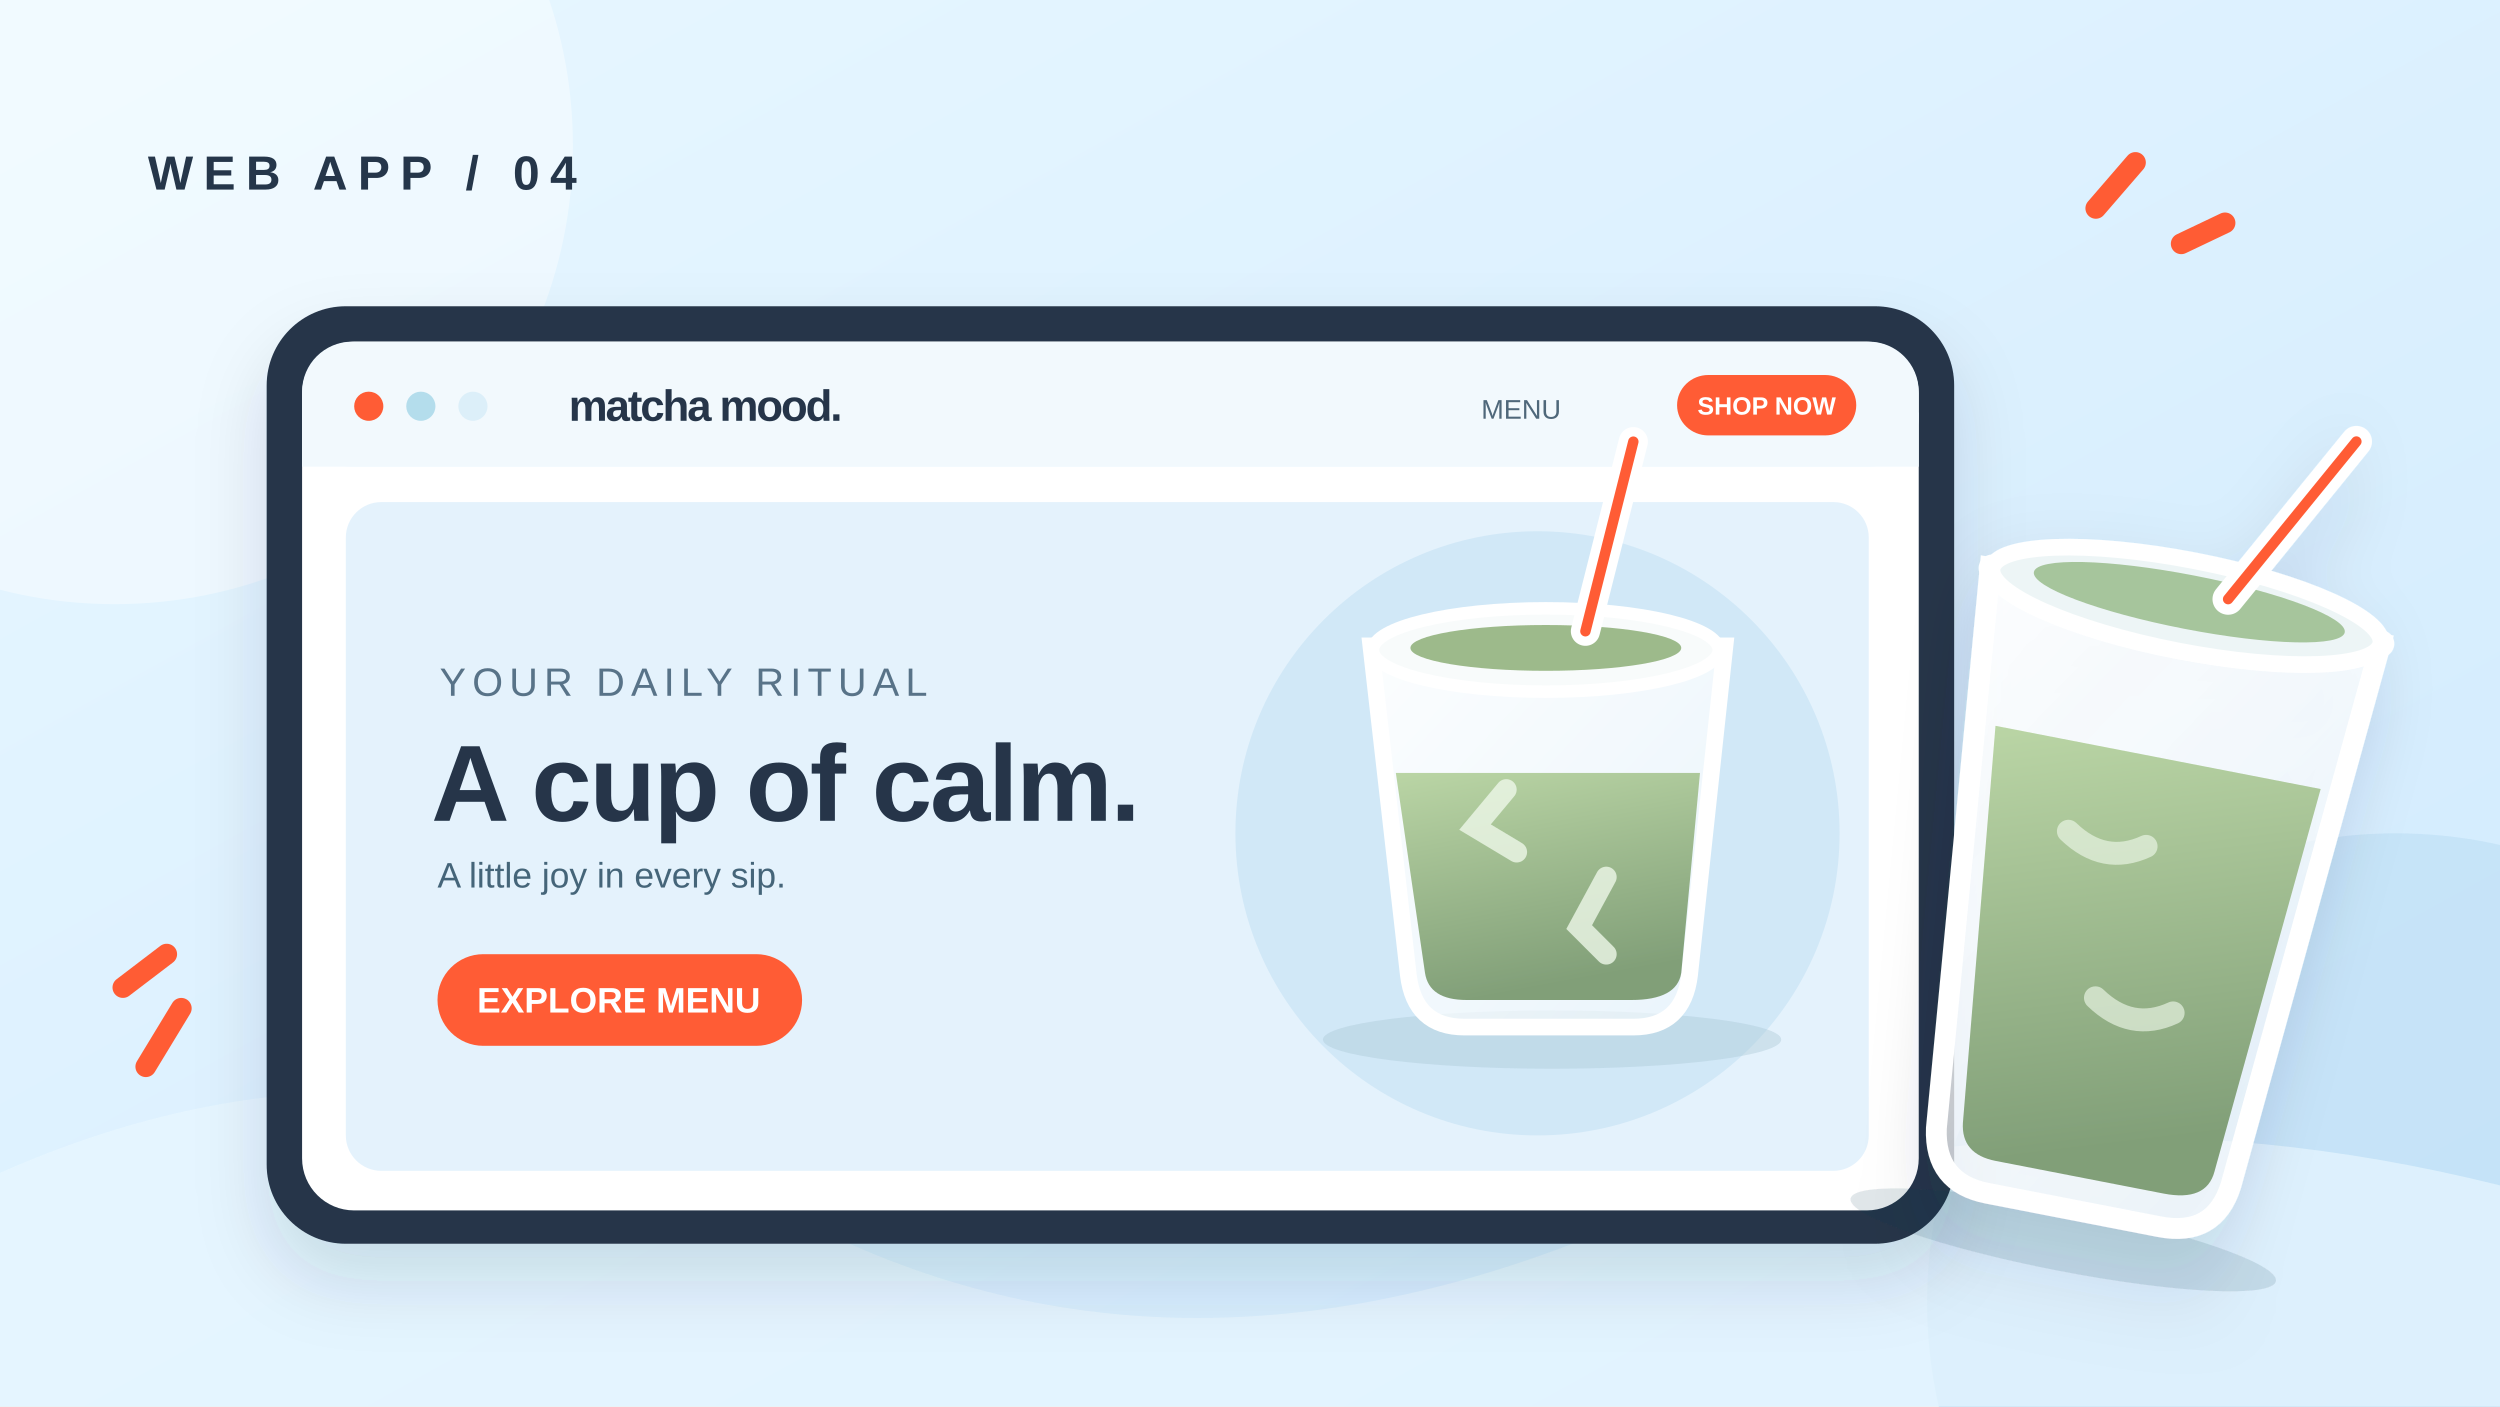
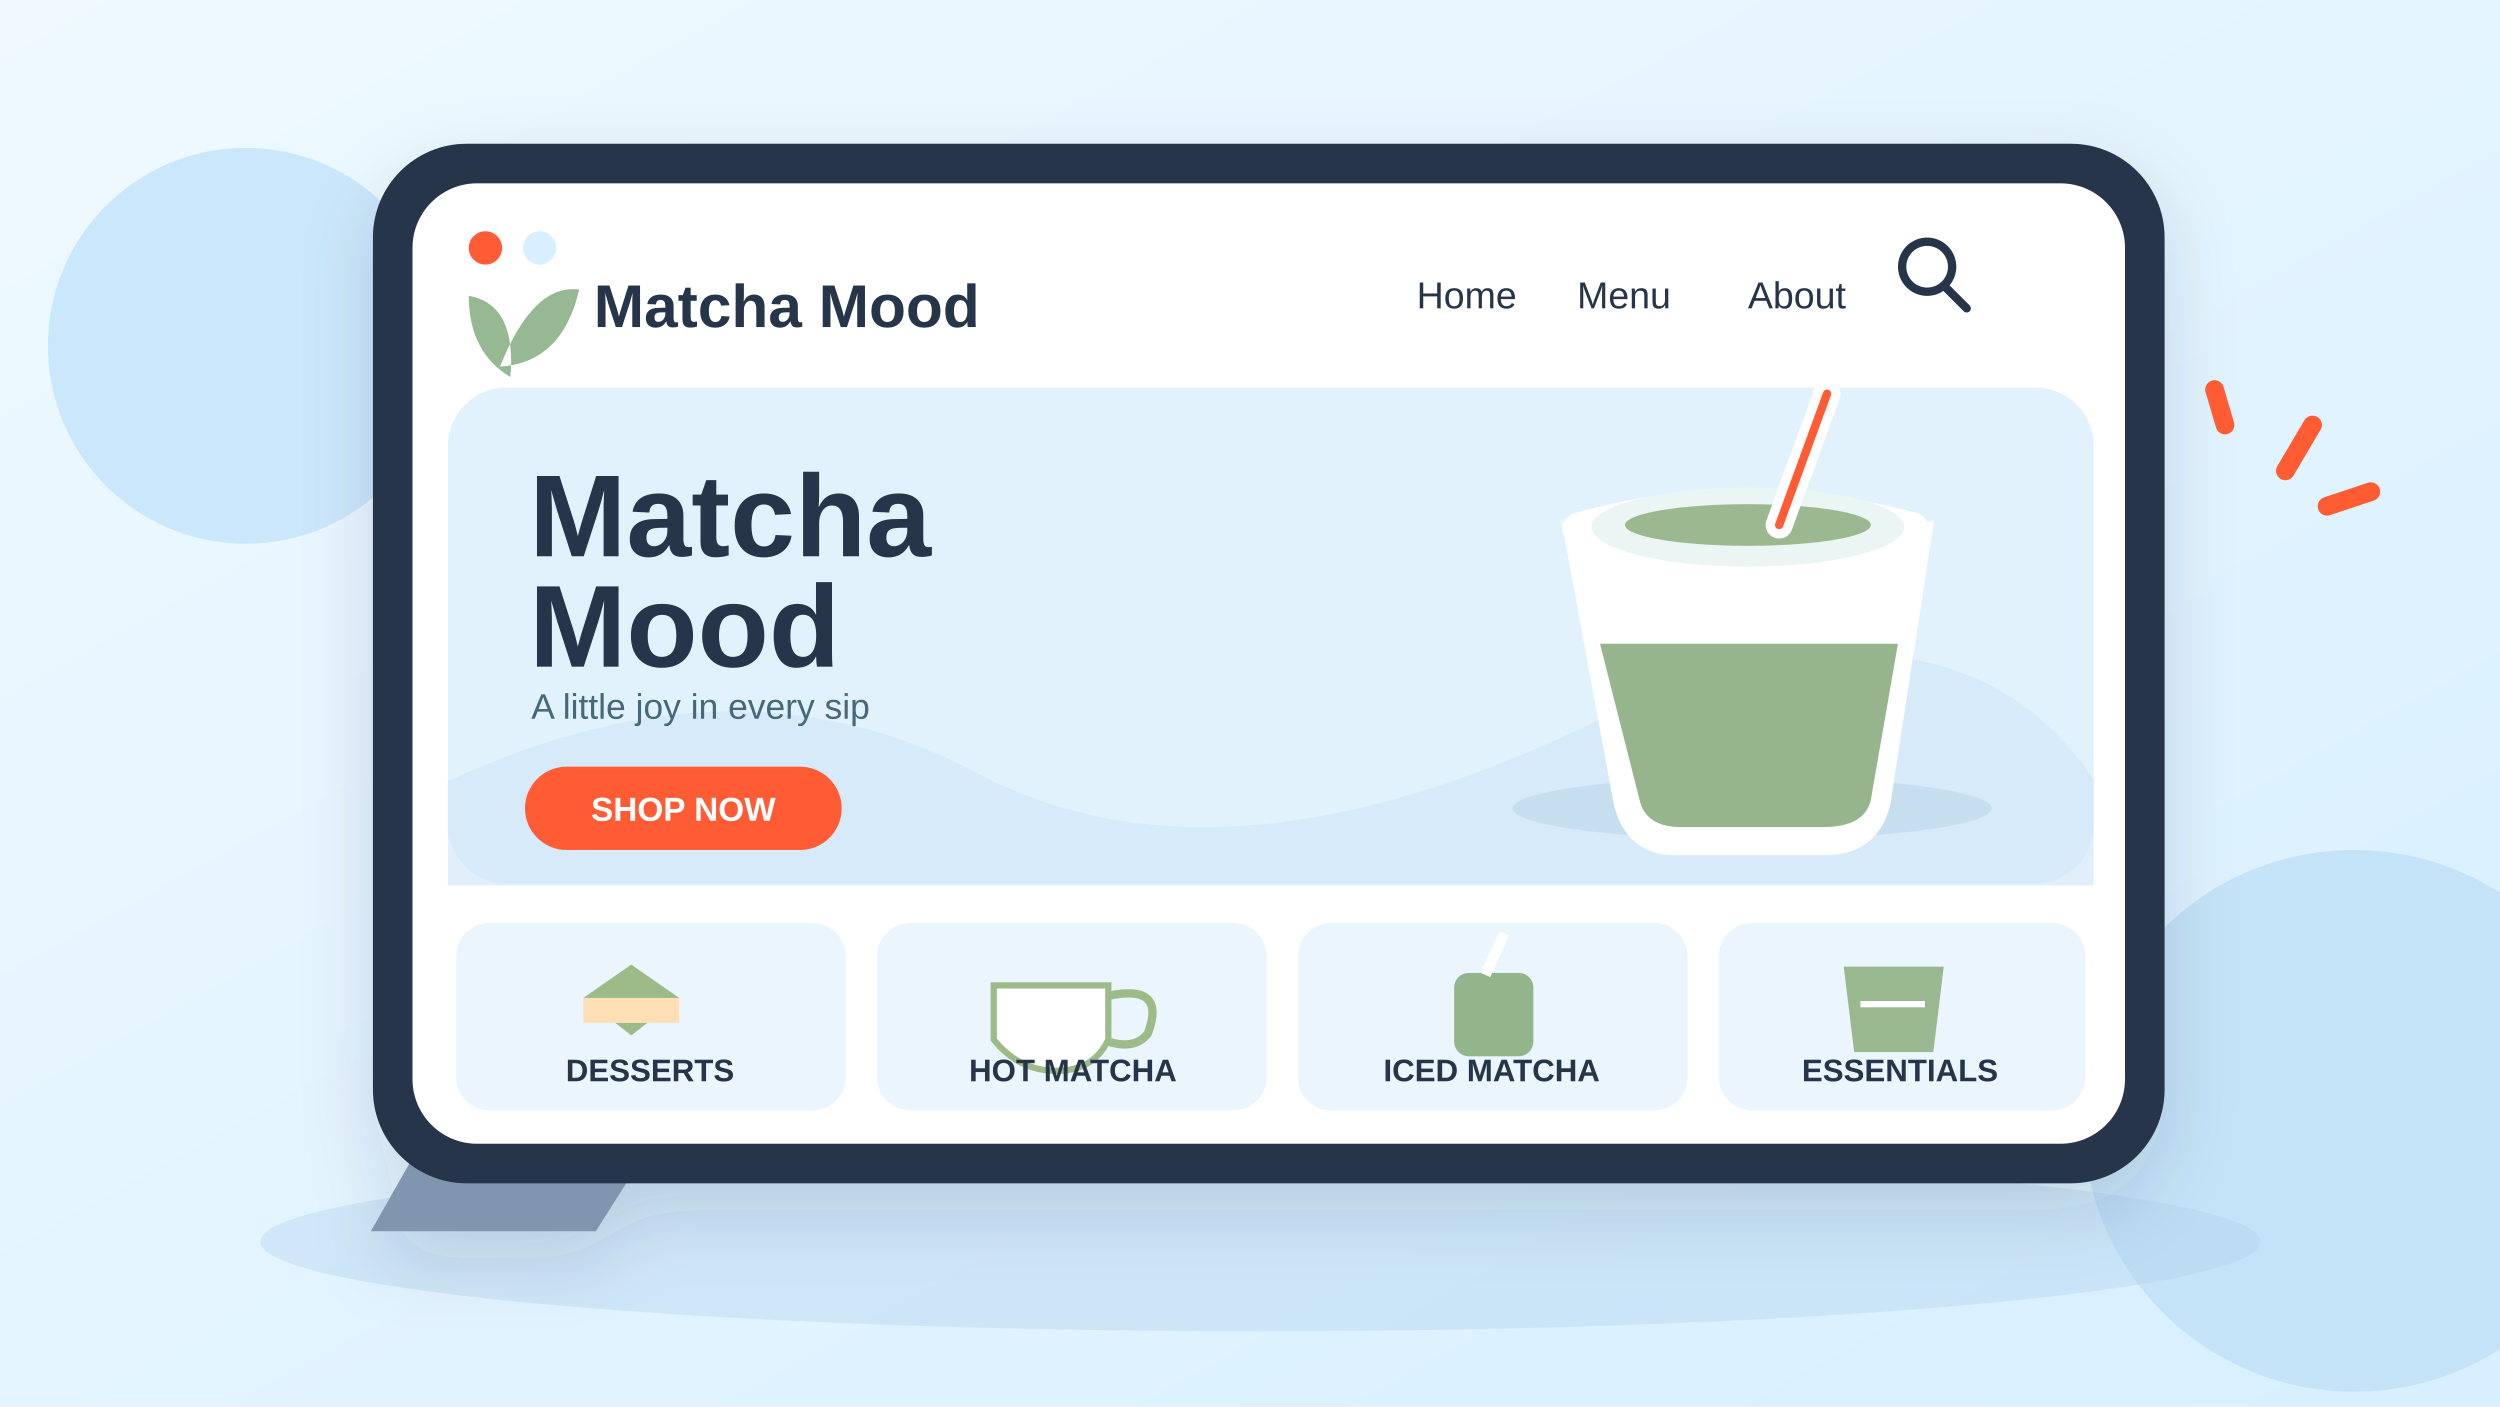
- <svg xmlns="http://www.w3.org/2000/svg" width="1200" height="675" viewBox="0 0 1200 675" role="img" aria-label="MATCHA MOOD — fresh pastel storefront displayed in a blue tablet alongside an iced matcha cup">
+ <svg xmlns="http://www.w3.org/2000/svg" width="1200" height="675" viewBox="0 0 1200 675" role="img" aria-label="MATCHA MOOD pastel-blue tablet storefront with matcha products, no cup outside tablet">
  <defs>
-     <linearGradient id="bg" x1="0" y1="0" x2="1" y2="1">
-       <stop stop-color="#E8F7FF" />
-       <stop offset="1" stop-color="#D0EAFE" />
+     <linearGradient id="sky" x1="0" y1="0" x2="1" y2="1">
+       <stop stop-color="#EFF9FF" />
+       <stop offset="1" stop-color="#D7EFFF" />
    </linearGradient>
-     <linearGradient id="matcha" x1="0" y1="0" x2=".25" y2="1">
-       <stop stop-color="#BAD5A5" />
-       <stop offset="1" stop-color="#819F78" />
-     </linearGradient>
-     <linearGradient id="glass" x1="0" y1="0" x2="1" y2="1">
-       <stop stop-color="#FFFFFF" stop-opacity=".93" />
-       <stop offset="1" stop-color="#FFFFFF" stop-opacity=".52" />
-     </linearGradient>
-     <filter id="shadow" x="-30%" y="-30%" width="160%" height="170%">
-       <feDropShadow dx="0" dy="18" stdDeviation="17" flood-color="#25364A" flood-opacity=".13" />
+     <filter id="drop" x="-15%" y="-20%" width="140%" height="150%">
+       <feDropShadow dx="0" dy="13" stdDeviation="17" flood-color="#25364A" flood-opacity=".14" />
    </filter>
  </defs>
-   <rect width="1200" height="675" fill="url(#bg)" />
-   <circle cx="55" cy="70" r="220" fill="#FFFFFF" opacity=".4" />
-   <circle cx="1150" cy="625" r="225" fill="#BEDFF5" opacity=".65" />
-   <path d="M0 563q192-85 370 15t390 17 440-26v106H0Z" fill="#EAF8FF" opacity=".65" />
-   <text x="71" y="91" font-family="Arial,sans-serif" font-size="23" font-weight="800" letter-spacing="5" fill="#25364A">WEB APP / 04</text>
-   <g filter="url(#shadow)">
-     <rect x="128" y="147" width="810" height="450" rx="38" fill="#25364A" />
-     <rect x="145" y="164" width="776" height="417" rx="25" fill="#FFFFFF" />
-     <rect x="145" y="164" width="776" height="60" rx="24" fill="#F2F9FD" />
-     <path d="M145 198H921V224H145Z" fill="#F2F9FD" />
-     <circle cx="177" cy="195" r="7" fill="#FF5C34" />
-     <circle cx="202" cy="195" r="7" fill="#B4DDEC" />
-     <circle cx="227" cy="195" r="7" fill="#DCEFF9" />
-     <text x="273" y="202" font-size="21" font-family="Arial,sans-serif" font-weight="900" letter-spacing="-1" fill="#25364A">matcha mood.</text>
-     <text x="711" y="201" font-family="Arial,sans-serif" font-size="13" fill="#4F677A">MENU</text>
-     <rect x="805" y="180" width="86" height="29" rx="15" fill="#FF5C34" />
-     <text x="848" y="199" text-anchor="middle" font-size="12" font-family="Arial,sans-serif" font-weight="800" fill="#FFFFFF">SHOP NOW</text>
-     <rect x="166" y="241" width="731" height="321" rx="17" fill="#E4F2FC" />
-     <circle cx="738" cy="400" r="145" fill="#D1E8F7" />
-     <text x="211" y="334" font-family="Arial,sans-serif" font-size="19" fill="#597388" letter-spacing="3">YOUR DAILY RITUAL</text>
-     <text x="207" y="394" font-family="Arial,sans-serif" font-size="52" font-weight="900" letter-spacing="-1" fill="#25364A">A cup of calm.</text>
-     <text x="210" y="426" font-size="17" font-family="Arial,sans-serif" fill="#456579">A little joy in every sip.</text>
-     <rect x="210" y="458" width="175" height="44" rx="22" fill="#FF5C34" />
-     <text x="297" y="486" font-family="Arial,sans-serif" text-anchor="middle" font-size="17" font-weight="800" fill="#FFFFFF">EXPLORE MENU</text>
-     <g transform="translate(626 266)">
-       <ellipse cx="119" cy="233" rx="110" ry="14" fill="#A9C7D5" opacity=".4" />
-       <path d="M32 44H202L185 202Q182 227 158 227H77Q53 227 50 202Z" fill="url(#glass)" stroke="#FFFFFF" stroke-width="8" />
-       <path d="M44 105H190L181 201Q179 214 157 214H78Q60 214 58 201Z" fill="url(#matcha)" />
-       <path d="M37 46H197" stroke="#F4FFFB" stroke-width="9" stroke-linecap="round" />
-       <path d="M97 113l-15 18 20 12M145 155l-13 24 13 13" fill="none" stroke="#EDF7E8" stroke-width="10" stroke-linecap="round" opacity=".8" />
-       <ellipse cx="116" cy="46" rx="83" ry="20" fill="#F8FBFB" stroke="#FFFFFF" stroke-width="6" />
-       <ellipse cx="116" cy="45" rx="65" ry="11" fill="#9DBA8B" />
-       <path d="M135 37L158 -54" stroke="#FFFFFF" stroke-width="14" stroke-linecap="round" />
-       <path d="M135 37L158 -54" stroke="#FF5C34" stroke-width="5" stroke-linecap="round" />
+   <rect width="1200" height="675" fill="url(#sky)" />
+   <circle cx="118" cy="166" r="95" fill="#CBE7FB" />
+   <circle cx="1130" cy="538" r="130" fill="#C4E3F8" />
+   <ellipse cx="605" cy="596" rx="480" ry="43" fill="#A9CDEC" opacity=".35" />
+   <g filter="url(#drop)">
+     <path d="M207 540L178 591L286 591L326 528Z" fill="#8096B0" />
+     <rect x="179" y="69" width="860" height="499" rx="45" fill="#25364A" />
+     <rect x="198" y="88" width="822" height="461" rx="31" fill="#FFFFFF" />
+     <circle cx="233" cy="119" r="8" fill="#FF5C34" />
+     <circle cx="259" cy="119" r="8" fill="#D7EFFF" />
+     <path d="M240 176q16-40 38-37-8 35-38 37M245 181q3-35-20-39 0 27 20 39" fill="#96B993" />
+     <text x="285" y="157" font-family="Arial,sans-serif" font-size="29" font-weight="900" fill="#25364A">Matcha Mood</text>
+     <text x="680" y="148" font-family="Arial,sans-serif" font-size="18" fill="#25364A">Home</text>
+     <text x="757" y="148" font-family="Arial,sans-serif" font-size="18" fill="#25364A">Menu</text>
+     <text x="839" y="148" font-family="Arial,sans-serif" font-size="18" fill="#25364A">About</text>
+     <path d="M934 136a12 12 0 1 0 -1 1l11 11" fill="none" stroke="#25364A" stroke-width="4" stroke-linecap="round" />
+     <rect x="215" y="186" width="790" height="238" rx="28" fill="#E2F2FC" />
+     <path d="M215 375Q354 310 469 371T758 350T1005 374V425H215Z" fill="#D0E7F8" opacity=".65" />
+     <text x="254" y="267" font-family="Arial,sans-serif" font-weight="900" font-size="56" fill="#25364A">Matcha</text>
+     <text x="254" y="320" font-family="Arial,sans-serif" font-weight="900" font-size="56" fill="#25364A">Mood</text>
+     <text x="255" y="345" font-family="Arial,sans-serif" font-size="17" fill="#45677A">A little joy in every sip</text>
+     <rect x="252" y="368" width="152" height="40" rx="20" fill="#FF5C34" />
+     <text x="328" y="394" text-anchor="middle" font-size="16" font-family="Arial,sans-serif" font-weight="700" fill="white">SHOP NOW</text>
+     <g transform="translate(730 218)">
+       <ellipse cx="111" cy="170" rx="115" ry="15" fill="#ACCFE1" opacity=".4" />
+       <path d="M25 37h168l-20 130q-5 21-27 21h-72q-20 0-25-21z" fill="#FFFFFF" stroke="#FFFFFF" stroke-width="9" />
+       <path d="M38 91h143l-13 75q-3 13-23 13h-68q-17 0-20-13z" fill="#96B58C" />
+       <path d="M28 36q78-22 160 0" fill="none" stroke="#FFFFFF" stroke-width="16" stroke-linecap="round" />
+       <ellipse cx="109" cy="35" rx="75" ry="19" fill="#EAF5F4" />
+       <ellipse cx="109" cy="34" rx="59" ry="10" fill="#9CB890" />
+       <path d="M124 34L147 -29" stroke="#FFFFFF" stroke-width="13" stroke-linecap="round" />
+       <path d="M124 34L147 -29" stroke="#FF5C34" stroke-width="4" stroke-linecap="round" />
+     </g>
+     <g font-family="Arial,sans-serif" font-size="15" fill="#25364A" text-anchor="middle" font-weight="700">
+       <rect x="219" y="443" width="187" height="90" rx="16" fill="#EAF5FD" />
+       <rect x="421" y="443" width="187" height="90" rx="16" fill="#EAF5FD" />
+       <rect x="623" y="443" width="187" height="90" rx="16" fill="#EAF5FD" />
+       <rect x="825" y="443" width="176" height="90" rx="16" fill="#EAF5FD" />
+       <path d="M280 479l23-16 23 16-23 18z" fill="#9DBB89" />
+       <path d="M280 479h46v12h-46z" fill="#FFDFB6" />
+       <text x="312" y="519">DESSERTS</text>
+       <path d="M477 473h55v26q-7 15-25 15t-30-15z" fill="#FFFFFF" stroke="#9DBB89" stroke-width="3" />
+       <path d="M532 478q28-6 19 18-6 8-19 4" fill="none" stroke="#9DBB89" stroke-width="4" />
+       <text x="515" y="519">HOT MATCHA</text>
+       <rect x="698" y="467" width="38" height="40" rx="7" fill="#92B58B" />
+       <path d="M713 468l9-20" stroke="#FFFFFF" stroke-width="5" />
+       <text x="716" y="519">ICED MATCHA</text>
+       <path d="M885 464h48l-5 41h-38z" fill="#9AB88F" />
+       <path d="M893 482h31" stroke="#FFFFFF" stroke-width="3" />
+       <text x="912" y="519">ESSENTIALS</text>
    </g>
  </g>
-   <g transform="translate(962 175) rotate(11)" filter="url(#shadow)">
-     <ellipse cx="108" cy="407" rx="104" ry="15" fill="#25364A" opacity=".12" />
-     <path d="M12 97H203L182 366Q179 392 152 392H68Q42 392 38 366Z" fill="url(#glass)" stroke="#FFFFFF" stroke-width="10" />
-     <path d="M29 171H188L173 361Q172 376 151 376H69Q52 376 50 361Z" fill="url(#matcha)" />
-     <path d="M13 97H203" stroke="#FFFFFF" stroke-width="13" stroke-linecap="round" />
-     <ellipse cx="108" cy="97" rx="95" ry="22" fill="#EDF5F6" stroke="#FFFFFF" stroke-width="8" />
-     <ellipse cx="109" cy="95" rx="76" ry="13" fill="#A6C59C" />
-     <path d="M127 90L173 4" stroke="#FFFFFF" stroke-width="15" stroke-linecap="round" />
-     <path d="M127 90L173 4" stroke="#FF5C34" stroke-width="5" stroke-linecap="round" />
-     <path d="M73 214q20 13 38 0M101 290q20 13 38 0" fill="none" stroke="#EDF7E8" stroke-width="11" opacity=".65" stroke-linecap="round" />
-   </g>
-   <path d="m1006 100 19-22m22 39 21-10M80 458l-21 16m28 10-17 28" fill="none" stroke="#FF5C34" stroke-width="10" stroke-linecap="round" />
+   <path d="M1097 226l13-22M1117 243l21-7M1068 204l-5-17" stroke="#FF5C34" stroke-width="9" stroke-linecap="round" />
</svg>
